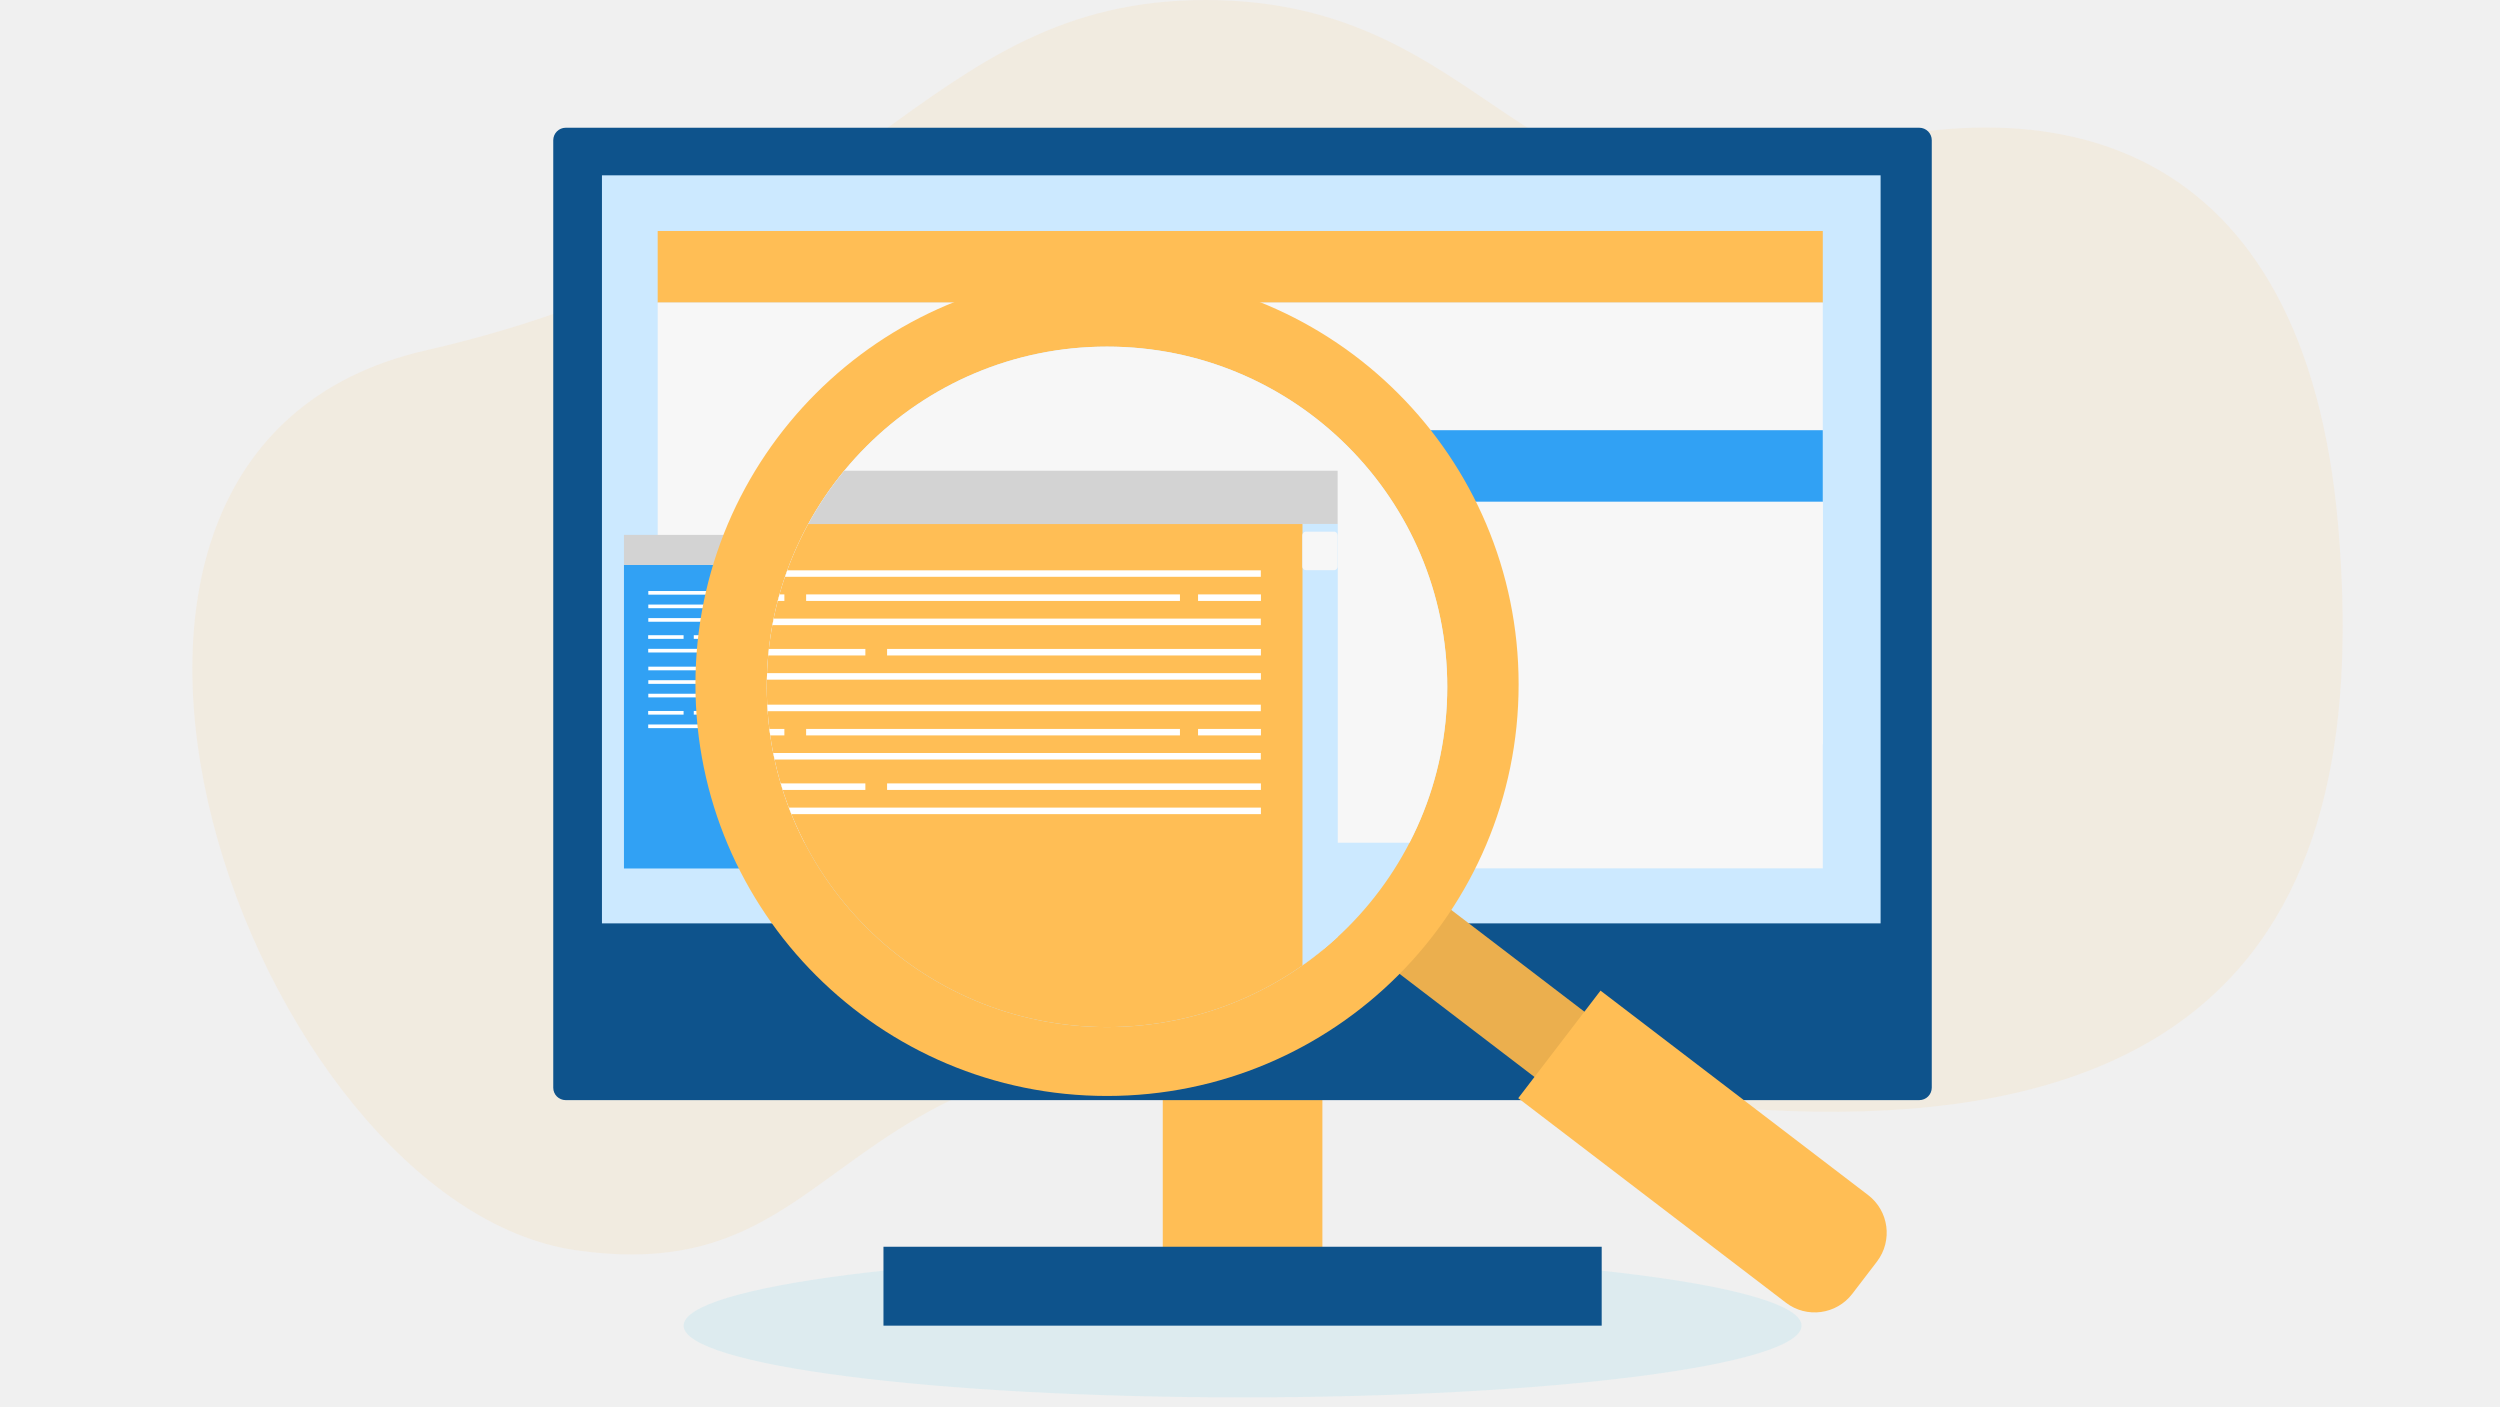
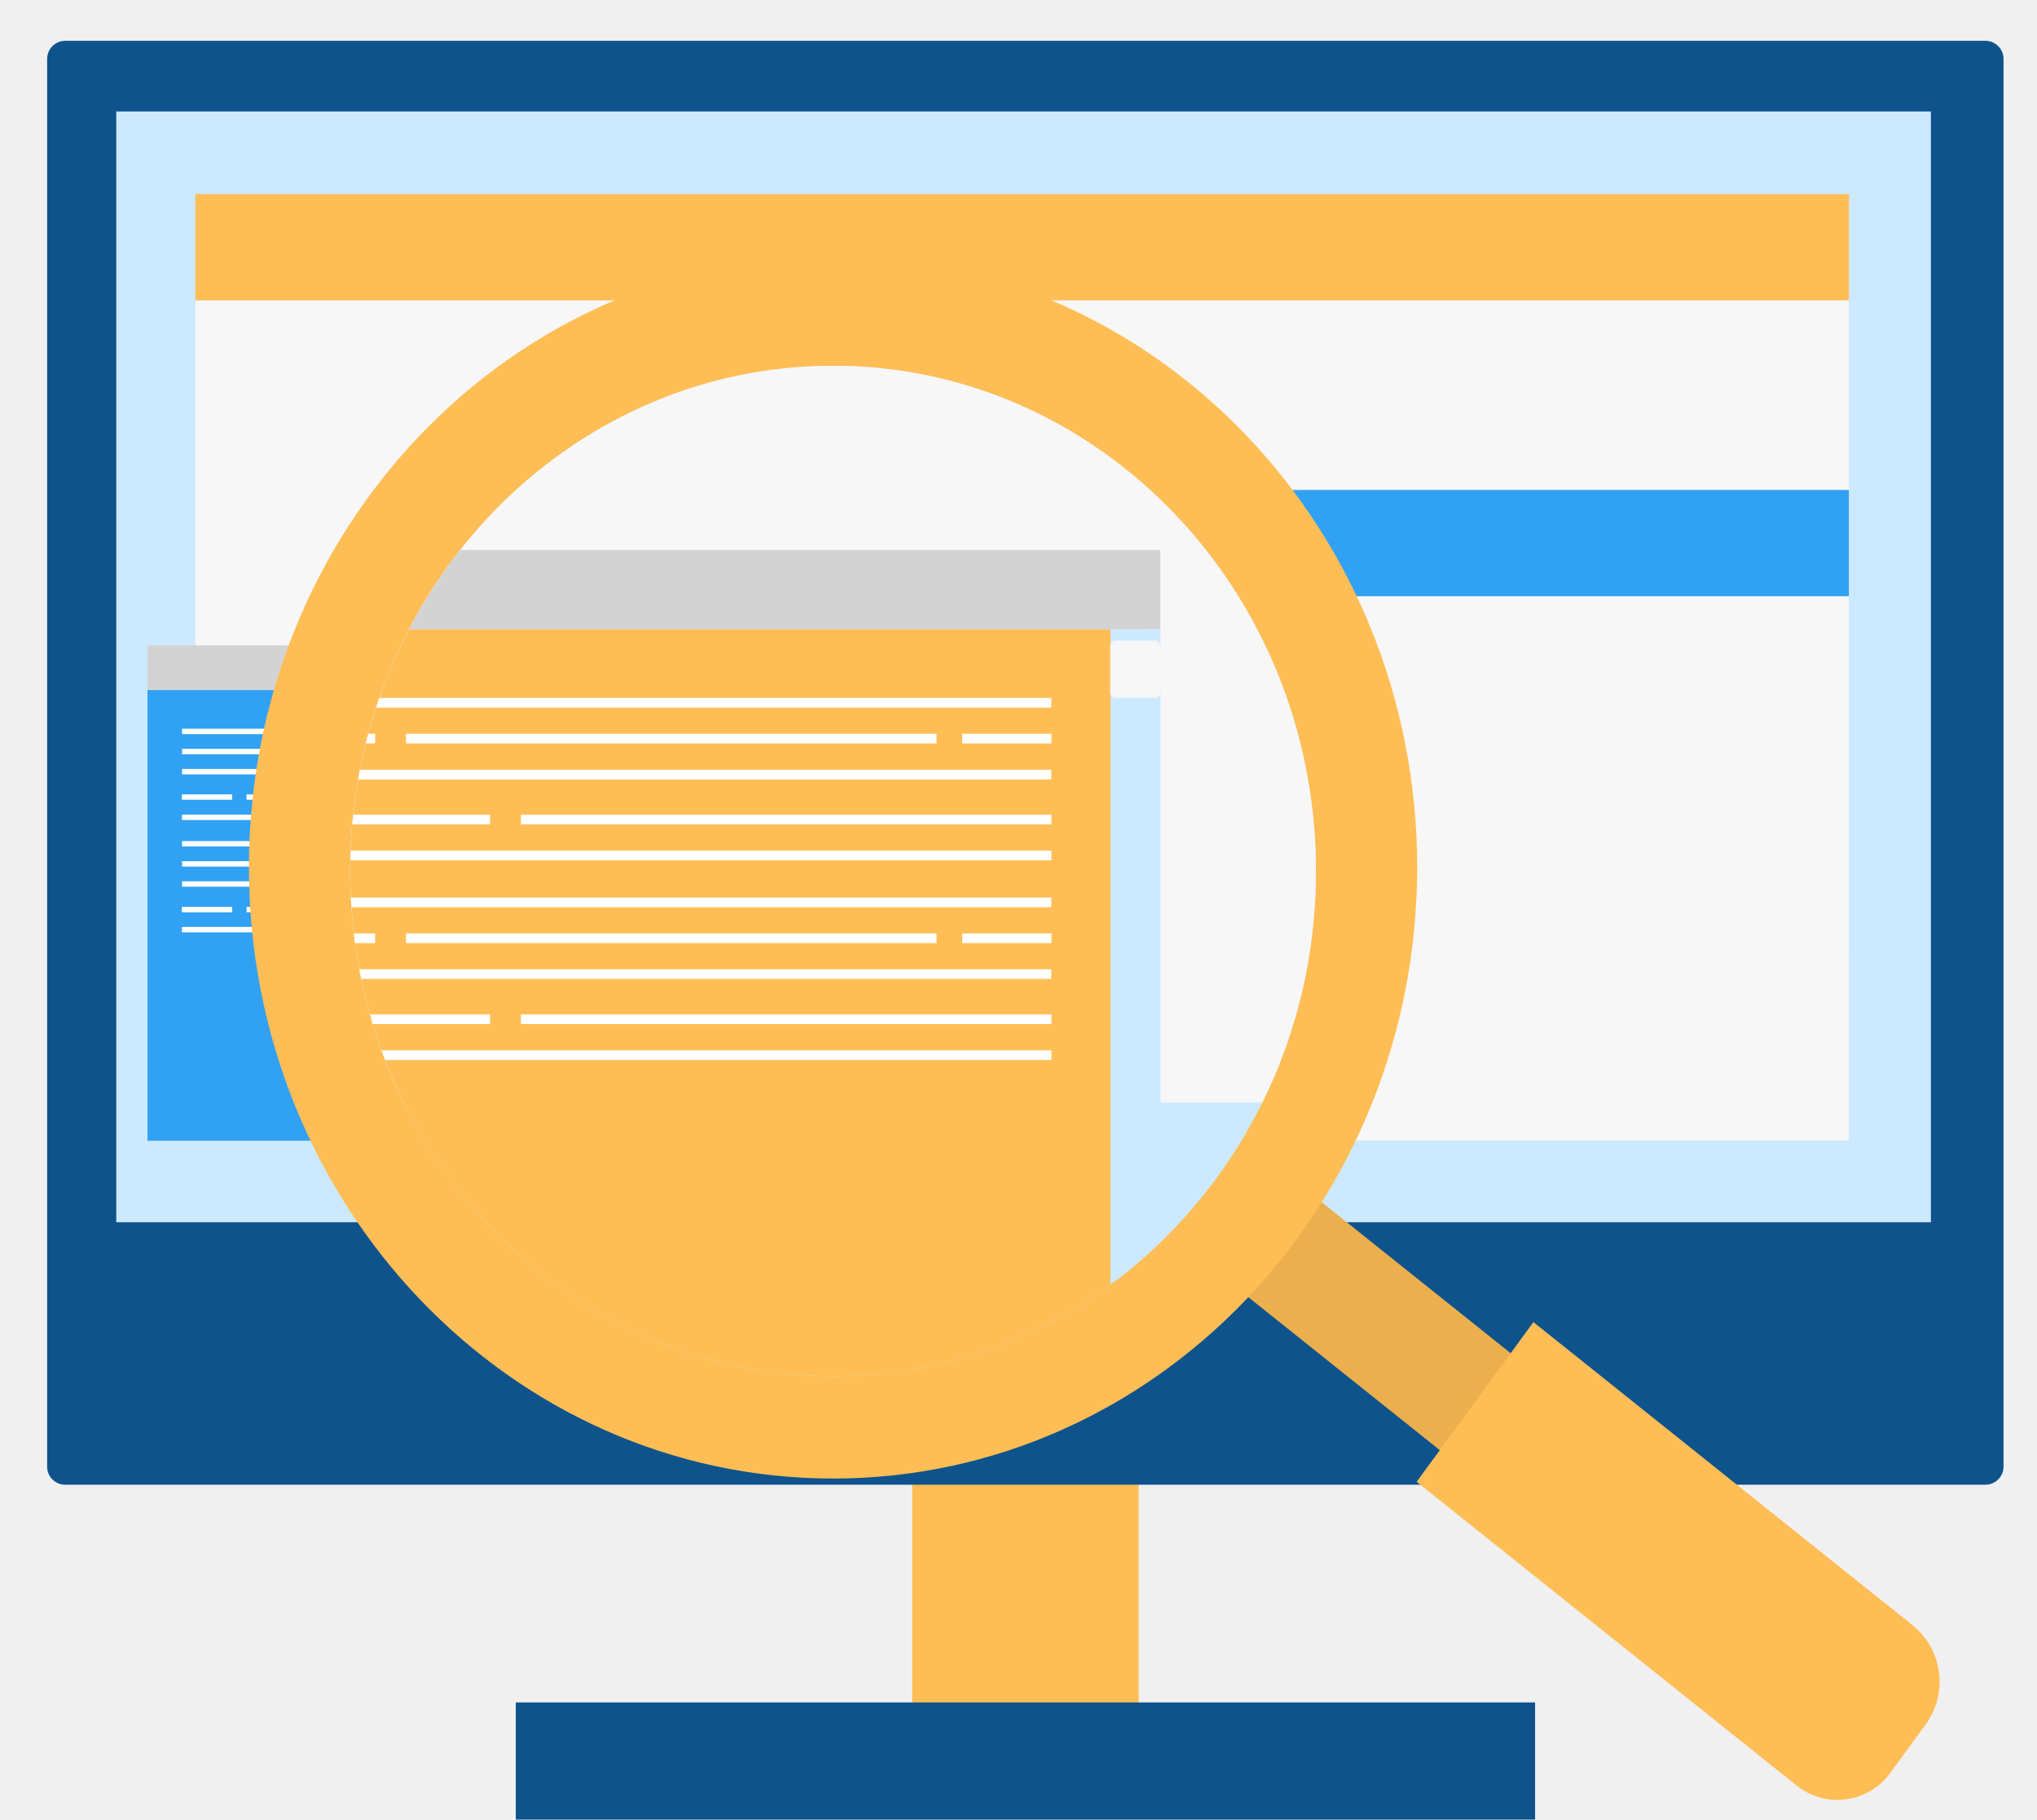
- <svg xmlns="http://www.w3.org/2000/svg" xmlns:xlink="http://www.w3.org/1999/xlink" version="1.1" id="Testing" x="0px" y="0px" viewBox="0 0 1920 1080" style="enable-background:new 0 0 1920 1080;" xml:space="preserve">
-   <style type="text/css">
- 	.st0{opacity:0.1;fill:#ffbe55;}
- 	.st1{opacity:0.1;fill:#34C3EA;}
- 	.st2{fill:#ffbe55;}
- 	.st3{fill:#0E538C;}
- 	.st4{fill:#163C47;}
- 	.st5{fill:#CCE9FF;}
- 	.st6{fill:#ffbe55;}
- 	.st7{fill:#F7F7F7;}
- 	.st8{fill:#31A1F4;}
- 	.st9{fill:#D3D3D3;}
- 	.st10{fill:#FFFFFF;}
- 	.st11{fill:#ADCFE0;}
- 	.st12{fill:#E9F8FF;}
- 	.st13{fill:#ffbe55;}
- 	.st14{opacity:8.000000e-02;}
- 	.st15{clip-path:url(#SVGID_2_);}
- </style>
-   <path class="st0" d="M326.9,269.1C668.7,190.9,705.3-0.1,926.2,0s245.8,192.7,450.1,124.6s394-16.3,419.4,279  s-77.9,530.7-630.4,424.2S690.9,996,442.4,960.2C193.9,924.5-14.9,347.3,326.9,269.1z" />
-   <ellipse class="st1" cx="954.3" cy="1018.1" rx="429.3" ry="55.1" />
-   <g>
-     <g>
-       <rect x="893" y="629.4" class="st2" width="122.6" height="372.4" />
-     </g>
-   </g>
-   <g>
-     <path class="st3" d="M434.5,844.9h1039.5c5.3,0,9.6-4.3,9.6-9.6V107.7c0-5.3-4.3-9.6-9.6-9.6H434.5c-5.3,0-9.6,4.3-9.6,9.6v727.7   C424.9,840.7,429.2,844.9,434.5,844.9z" />
-   </g>
-   <g>
-     <path class="st4" d="M920.1,781.5c0,18.9,15.3,34.2,34.2,34.2c18.9,0,34.2-15.3,34.2-34.2c0-18.9-15.3-34.1-34.2-34.1   C935.4,747.3,920.1,762.6,920.1,781.5z" />
-   </g>
-   <rect x="678.5" y="957.5" class="st3" width="551.6" height="60.6" />
-   <g>
-     <g>
-       <rect x="462.4" y="134.7" transform="matrix(-1 -1.224647e-16 1.224647e-16 -1 1906.7 843.8487)" class="st5" width="982" height="574.5" />
-     </g>
-     <rect x="505.1" y="177.4" class="st6" width="894.8" height="55" />
-     <rect x="505.1" y="232.4" class="st7" width="894.8" height="339.2" />
-     <rect x="479.2" y="433.9" class="st8" width="413.4" height="233.1" />
-     <rect x="479.2" y="410.8" class="st9" width="419.4" height="23.1" />
-     <g>
-       <g>
-         <rect x="668.8" y="464.3" class="st10" width="161.6" height="2.8" />
-         <g>
-           <rect x="497.9" y="453.9" class="st10" width="367.5" height="2.8" />
-           <rect x="497.9" y="464.3" class="st10" width="161.6" height="2.8" />
-           <rect x="838.2" y="464.3" class="st10" width="27.2" height="2.8" />
+ <svg xmlns="http://www.w3.org/2000/svg" width="381.68" height="341.03" viewBox="0 0 381.68 341.03">
+   <defs>
+     <clipPath id="clip-path">
+       <ellipse id="Ellipse_3" data-name="Ellipse 3" cx="90.474" cy="94.678" rx="90.474" ry="94.678" />
+     </clipPath>
+   </defs>
+   <g id="Gruppe_40" data-name="Gruppe 40" transform="translate(-386.667 -81)">
+     <g id="ChatbotTest" transform="translate(386.667 81)">
+       <path id="Pfad_1" data-name="Pfad 1" d="M189.128,89.712C268.123,63.642,276.582-.033,327.635,0s56.808,64.242,104.024,41.539,91.059-5.434,96.929,93.012-18,176.923-145.694,141.418-109.64,56.074-167.072,44.139C158.39,308.207,110.133,115.782,189.128,89.712Z" transform="translate(-147.716 0)" fill="none" opacity="0.1" />
+       <ellipse id="Ellipse_1" data-name="Ellipse 1" cx="148.644" cy="19.965" rx="148.644" ry="19.965" transform="translate(49.727 301.101)" fill="none" opacity="0.1" />
+       <g id="Gruppe_2" data-name="Gruppe 2" transform="translate(170.914 200.154)">
+         <g id="Gruppe_1" data-name="Gruppe 1">
+           <rect id="Rechteck_1" data-name="Rechteck 1" width="42.45" height="134.934" fill="#ffbe55" />
        </g>
      </g>
-       <g>
-         <rect x="532.8" y="487.9" transform="matrix(-1 -1.224647e-16 1.224647e-16 -1 1227.22 978.5401)" class="st10" width="161.6" height="2.8" />
-         <g>
-           <rect x="497.9" y="498.3" transform="matrix(-1 -1.224647e-16 1.224647e-16 -1 1363.224 999.412)" class="st10" width="367.5" height="2.8" />
-           <rect x="703.8" y="487.9" transform="matrix(-1 -1.224647e-16 1.224647e-16 -1 1569.137 978.5401)" class="st10" width="161.6" height="2.8" />
-           <rect x="497.9" y="487.9" transform="matrix(-1 -1.224647e-16 1.224647e-16 -1 1022.889 978.5401)" class="st10" width="27.2" height="2.8" />
+       <g id="Gruppe_3" data-name="Gruppe 3" transform="translate(8.835 7.645)">
+         <path id="Pfad_2" data-name="Pfad 2" d="M428.224,368.692H788.148a3.4,3.4,0,0,0,3.324-3.478V101.578a3.4,3.4,0,0,0-3.324-3.478H428.224a3.4,3.4,0,0,0-3.324,3.478V365.25A3.373,3.373,0,0,0,428.224,368.692Z" transform="translate(-424.9 -98.1)" fill="#0e538c" />
+       </g>
+       <g id="Gruppe_4" data-name="Gruppe 4" transform="translate(180.297 242.909)">
+         <path id="Pfad_3" data-name="Pfad 3" d="M920.1,759.755A11.852,11.852,0,1,0,931.942,747.4C925.4,747.363,920.1,752.907,920.1,759.755Z" transform="translate(-920.1 -747.4)" fill="#163c47" />
+       </g>
+       <rect id="Rechteck_2" data-name="Rechteck 2" width="190.99" height="21.958" transform="translate(96.644 319.036)" fill="#0e538c" />
+       <g id="Gruppe_15" data-name="Gruppe 15" transform="translate(21.785 20.888)">
+         <g id="Gruppe_5" data-name="Gruppe 5">
+           <rect id="Rechteck_3" data-name="Rechteck 3" width="340.015" height="208.162" transform="translate(340.015 208.162) rotate(180)" fill="#cce9ff" />
        </g>
-       </g>
-       <rect x="497.9" y="474.7" class="st10" width="367.5" height="2.8" />
-       <g>
-         <rect x="668.8" y="522.4" class="st10" width="161.6" height="2.8" />
-         <g>
-           <rect x="497.9" y="512" class="st10" width="367.5" height="2.8" />
-           <rect x="497.9" y="522.4" class="st10" width="161.6" height="2.8" />
-           <rect x="838.2" y="522.4" class="st10" width="27.2" height="2.8" />
-         </g>
-       </g>
-       <g>
-         <rect x="532.8" y="545.9" transform="matrix(-1 -1.224647e-16 1.224647e-16 -1 1227.22 1094.73)" class="st10" width="161.6" height="2.8" />
-         <g>
-           <rect x="497.9" y="556.4" transform="matrix(-1 -1.224647e-16 1.224647e-16 -1 1363.224 1115.602)" class="st10" width="367.5" height="2.8" />
-           <rect x="703.8" y="545.9" transform="matrix(-1 -1.224647e-16 1.224647e-16 -1 1569.137 1094.73)" class="st10" width="161.6" height="2.8" />
-           <rect x="497.9" y="545.9" transform="matrix(-1 -1.224647e-16 1.224647e-16 -1 1022.889 1094.73)" class="st10" width="27.2" height="2.8" />
-         </g>
-       </g>
-       <rect x="497.9" y="532.8" class="st10" width="367.5" height="2.8" />
-     </g>
-     <rect x="883.3" y="433.9" class="st11" width="15.2" height="233.1" />
-     <rect x="929.3" y="330.4" class="st8" width="470.6" height="55" />
-     <rect x="929.3" y="385.4" class="st7" width="470.6" height="281.5" />
-     <path class="st12" d="M895.7,437.2h-9.6c-1.6,0-2.8,1.3-2.8,2.8v11.1c0,1.6,1.3,2.8,2.8,2.8h9.6c1.6,0,2.8-1.3,2.8-2.8V440   C898.6,438.5,897.3,437.2,895.7,437.2z" />
-   </g>
-   <g>
-     <g>
-       <rect x="1117.5" y="683.4" transform="matrix(0.6072 -0.7946 0.7946 0.6072 -156.4399 1213.498)" class="st13" width="63.1" height="163.1" />
-       <rect x="1117.5" y="683.4" transform="matrix(0.6072 -0.7946 0.7946 0.6072 -156.4399 1213.498)" class="st14" width="63.1" height="163.1" />
-       <path class="st13" d="M1441.5,968.9l-18.9,24.7c-12.2,16-35.1,19.1-51.1,6.8l-205.5-157l63.2-82.6l205.5,157    C1450.7,930,1453.7,952.9,1441.5,968.9z" />
-     </g>
-     <circle class="st13" cx="850.2" cy="525.6" r="316.1" />
-     <g>
-       <defs>
-         <circle id="SVGID_1_" cx="850.2" cy="527.5" r="261.3" />
-       </defs>
-       <clipPath id="SVGID_2_">
-         <use xlink:href="#SVGID_1_" style="overflow:visible;" />
-       </clipPath>
-       <g class="st15">
-         <g>
-           <rect x="252.2" y="209.9" transform="matrix(-1 -1.224647e-16 1.224647e-16 -1 1569.137 1101.565)" class="st5" width="1064.7" height="681.8" />
-         </g>
-         <rect x="298.6" y="204.9" class="st7" width="970.1" height="442.3" />
-         <rect x="282.1" y="402.4" class="st6" width="734.6" height="414.1" />
-         <rect x="282.1" y="361.5" class="st9" width="745.2" height="41" />
-         <g>
-           <g>
-             <rect x="619.1" y="456.5" class="st10" width="287.1" height="5" />
-             <g>
-               <rect x="315.3" y="438" class="st10" width="653" height="5" />
-               <rect x="315.3" y="456.5" class="st10" width="287.1" height="5" />
-               <rect x="920.1" y="456.5" class="st10" width="48.3" height="5" />
+         <rect id="Rechteck_4" data-name="Rechteck 4" width="309.822" height="19.928" transform="translate(14.819 15.49)" fill="#ffbe55" />
+         <rect id="Rechteck_5" data-name="Rechteck 5" width="309.822" height="122.904" transform="translate(14.819 35.419)" fill="#f7f7f7" />
+         <rect id="Rechteck_6" data-name="Rechteck 6" width="143.139" height="84.46" transform="translate(5.851 108.429)" fill="#31a1f4" />
+         <rect id="Rechteck_7" data-name="Rechteck 7" width="145.216" height="8.37" transform="translate(5.851 100.059)" fill="#d3d3d3" />
+         <g id="Gruppe_14" data-name="Gruppe 14" transform="translate(12.288 115.676)">
+           <g id="Gruppe_7" data-name="Gruppe 7" transform="translate(0.038)">
+             <rect id="Rechteck_8" data-name="Rechteck 8" width="55.954" height="1.015" transform="translate(59.174 3.768)" fill="#fff" />
+             <g id="Gruppe_6" data-name="Gruppe 6">
+               <rect id="Rechteck_9" data-name="Rechteck 9" width="127.246" height="1.015" fill="#fff" />
+               <rect id="Rechteck_10" data-name="Rechteck 10" width="55.954" height="1.015" transform="translate(0 3.768)" fill="#fff" />
+               <rect id="Rechteck_11" data-name="Rechteck 11" width="9.418" height="1.015" transform="translate(117.828 3.768)" fill="#fff" />
            </g>
          </g>
-           <g>
-             <rect x="377.4" y="498.4" transform="matrix(-1 -1.224647e-16 1.224647e-16 -1 1042.002 1001.78)" class="st10" width="287.1" height="5" />
-             <g>
-               <rect x="315.3" y="516.9" transform="matrix(-1 -1.224647e-16 1.224647e-16 -1 1283.677 1038.869)" class="st10" width="653" height="5" />
-               <rect x="681.2" y="498.4" transform="matrix(-1 -1.224647e-16 1.224647e-16 -1 1649.578 1001.78)" class="st10" width="287.1" height="5" />
-               <rect x="315.3" y="498.4" transform="matrix(-1 -1.224647e-16 1.224647e-16 -1 678.9128 1001.78)" class="st10" width="48.3" height="5" />
+           <g id="Gruppe_9" data-name="Gruppe 9" transform="translate(0 12.298)">
+             <rect id="Rechteck_12" data-name="Rechteck 12" width="55.954" height="1.015" transform="translate(68.083 1.015) rotate(180)" fill="#fff" />
+             <g id="Gruppe_8" data-name="Gruppe 8" transform="translate(0 0)">
+               <rect id="Rechteck_13" data-name="Rechteck 13" width="127.246" height="1.015" transform="translate(127.258 4.809) rotate(180)" fill="#fff" />
+               <rect id="Rechteck_14" data-name="Rechteck 14" width="55.954" height="1.015" transform="translate(127.262 1.015) rotate(180)" fill="#fff" />
+               <rect id="Rechteck_15" data-name="Rechteck 15" width="9.418" height="1.015" transform="translate(9.418 1.015) rotate(180)" fill="#fff" />
            </g>
          </g>
-           <rect x="315.3" y="475.1" class="st10" width="653" height="5" />
-           <g>
-             <rect x="619.1" y="559.8" class="st10" width="287.1" height="5" />
-             <g>
-               <rect x="315.3" y="541.2" class="st10" width="653" height="5" />
-               <rect x="315.3" y="559.8" class="st10" width="287.1" height="5" />
-               <rect x="920.1" y="559.8" class="st10" width="48.3" height="5" />
+           <rect id="Rechteck_16" data-name="Rechteck 16" width="127.246" height="1.015" transform="translate(0.038 7.537)" fill="#fff" />
+           <g id="Gruppe_11" data-name="Gruppe 11" transform="translate(0.038 21.052)">
+             <rect id="Rechteck_17" data-name="Rechteck 17" width="55.954" height="1.015" transform="translate(59.174 3.768)" fill="#fff" />
+             <g id="Gruppe_10" data-name="Gruppe 10">
+               <rect id="Rechteck_18" data-name="Rechteck 18" width="127.246" height="1.015" fill="#fff" />
+               <rect id="Rechteck_19" data-name="Rechteck 19" width="55.954" height="1.015" transform="translate(0 3.768)" fill="#fff" />
+               <rect id="Rechteck_20" data-name="Rechteck 20" width="9.418" height="1.015" transform="translate(117.828 3.768)" fill="#fff" />
            </g>
          </g>
-           <g>
-             <rect x="377.4" y="601.6" transform="matrix(-1 -1.224647e-16 1.224647e-16 -1 1042.002 1208.247)" class="st10" width="287.1" height="5" />
-             <g>
-               <rect x="315.3" y="620.1" transform="matrix(-1 -1.224647e-16 1.224647e-16 -1 1283.677 1245.335)" class="st10" width="653" height="5" />
-               <rect x="681.2" y="601.6" transform="matrix(-1 -1.224647e-16 1.224647e-16 -1 1649.578 1208.247)" class="st10" width="287.1" height="5" />
-               <rect x="315.3" y="601.6" transform="matrix(-1 -1.224647e-16 1.224647e-16 -1 678.9128 1208.247)" class="st10" width="48.3" height="5" />
+           <g id="Gruppe_13" data-name="Gruppe 13" transform="translate(0 33.382)">
+             <rect id="Rechteck_21" data-name="Rechteck 21" width="55.954" height="1.015" transform="translate(68.083 1.015) rotate(180)" fill="#fff" />
+             <g id="Gruppe_12" data-name="Gruppe 12" transform="translate(0 0)">
+               <rect id="Rechteck_22" data-name="Rechteck 22" width="127.246" height="1.015" transform="translate(127.258 4.773) rotate(180)" fill="#fff" />
+               <rect id="Rechteck_23" data-name="Rechteck 23" width="55.954" height="1.015" transform="translate(127.262 1.015) rotate(180)" fill="#fff" />
+               <rect id="Rechteck_24" data-name="Rechteck 24" width="9.418" height="1.015" transform="translate(9.418 1.015) rotate(180)" fill="#fff" />
            </g>
          </g>
-           <rect x="315.3" y="578.3" class="st10" width="653" height="5" />
+           <rect id="Rechteck_25" data-name="Rechteck 25" width="127.246" height="1.015" transform="translate(0.038 28.588)" fill="#fff" />
        </g>
-         <rect x="1000.3" y="402.4" class="st5" width="27.1" height="414.1" />
-         <path class="st7" d="M1024.5,408.3h-21.5c-1.6,0-2.8,1.3-2.8,2.8v24c0,1.6,1.3,2.8,2.8,2.8h21.5c1.6,0,2.8-1.3,2.8-2.8v-24     C1027.3,409.6,1026.1,408.3,1024.5,408.3z" />
+         <rect id="Rechteck_26" data-name="Rechteck 26" width="5.263" height="84.46" transform="translate(145.77 108.429)" fill="#adcfe0" />
+         <rect id="Rechteck_27" data-name="Rechteck 27" width="162.944" height="19.928" transform="translate(161.697 70.928)" fill="#31a1f4" />
+         <rect id="Rechteck_28" data-name="Rechteck 28" width="162.944" height="101.997" transform="translate(161.697 90.856)" fill="#f7f7f7" />
+         <path id="Pfad_4" data-name="Pfad 4" d="M887.594,437.2H884.27a.991.991,0,0,0-.969,1.015v4.022a.991.991,0,0,0,.969,1.015h3.324a.991.991,0,0,0,.969-1.015v-4.022A.97.97,0,0,0,887.594,437.2Z" transform="translate(-737.53 -327.575)" fill="#e9f8ff" />
+       </g>
+       <g id="Gruppe_29" data-name="Gruppe 29" transform="translate(46.645 48.009)">
+         <g id="Gruppe_16" data-name="Gruppe 16" transform="translate(136.821 174.23)">
+           <path id="Pfad_17" data-name="Pfad 17" d="M36.854,31.048l22.489-.49L58.078,88l-22.489.49Z" transform="matrix(0.607, -0.795, 0.795, 0.607, 0, 28.599)" fill="#ffbe55" />
+           <path id="Pfad_18" data-name="Pfad 18" d="M36.854,31.048l22.489-.49L58.078,88l-22.489.49Z" transform="matrix(0.607, -0.795, 0.795, 0.607, 0, 28.599)" opacity="0.08" />
+           <path id="Pfad_5" data-name="Pfad 5" d="M1261.391,836.2l-6.544,8.95a12.228,12.228,0,0,1-17.693,2.464L1166,790.729l21.883-29.929,71.154,56.887A13.626,13.626,0,0,1,1261.391,836.2Z" transform="translate(-1084.027 -735.275)" fill="#ffbe55" />
+         </g>
+         <ellipse id="Ellipse_2" data-name="Ellipse 2" cx="109.449" cy="114.534" rx="109.449" ry="114.534" fill="#ffbe55" />
+         <g id="Gruppe_28" data-name="Gruppe 28" transform="translate(18.974 20.544)">
+           <g id="Gruppe_27" data-name="Gruppe 27" clip-path="url(#clip-path)">
+             <g id="Gruppe_17" data-name="Gruppe 17" transform="translate(-116.569 -20.412)">
+               <rect id="Rechteck_31" data-name="Rechteck 31" width="368.65" height="247.04" transform="translate(368.65 247.04) rotate(180)" fill="#cce9ff" />
+             </g>
+             <rect id="Rechteck_32" data-name="Rechteck 32" width="335.895" height="160.261" transform="translate(-100.516 -22.211)" fill="#f7f7f7" />
+             <rect id="Rechteck_33" data-name="Rechteck 33" width="254.353" height="150.043" transform="translate(-106.229 49.35)" fill="#ffbe55" />
+             <rect id="Rechteck_34" data-name="Rechteck 34" width="258.024" height="14.856" transform="translate(-106.229 34.531)" fill="#d3d3d3" />
+             <g id="Gruppe_26" data-name="Gruppe 26" transform="translate(-94.733 62.249)">
+               <g id="Gruppe_19" data-name="Gruppe 19">
+                 <rect id="Rechteck_35" data-name="Rechteck 35" width="99.408" height="1.812" transform="translate(105.19 6.703)" fill="#fff" />
+                 <g id="Gruppe_18" data-name="Gruppe 18">
+                   <rect id="Rechteck_36" data-name="Rechteck 36" width="226.1" height="1.812" fill="#fff" />
+                   <rect id="Rechteck_37" data-name="Rechteck 37" width="99.408" height="1.812" transform="translate(0 6.703)" fill="#fff" />
+                   <rect id="Rechteck_38" data-name="Rechteck 38" width="16.724" height="1.812" transform="translate(209.41 6.703)" fill="#fff" />
+                 </g>
+               </g>
+               <g id="Gruppe_21" data-name="Gruppe 21" transform="translate(0.004 21.878)">
+                 <rect id="Rechteck_39" data-name="Rechteck 39" width="99.408" height="1.812" transform="translate(120.941 1.812) rotate(180)" fill="#fff" />
+                 <g id="Gruppe_20" data-name="Gruppe 20">
+                   <rect id="Rechteck_40" data-name="Rechteck 40" width="226.1" height="1.812" transform="translate(226.122 8.547) rotate(180)" fill="#fff" />
+                   <rect id="Rechteck_41" data-name="Rechteck 41" width="99.408" height="1.812" transform="translate(226.122 1.812) rotate(180)" fill="#fff" />
+                   <rect id="Rechteck_42" data-name="Rechteck 42" width="16.724" height="1.812" transform="translate(16.724 1.812) rotate(180)" fill="#fff" />
+                 </g>
+               </g>
+               <rect id="Rechteck_43" data-name="Rechteck 43" width="226.1" height="1.812" transform="translate(0 13.443)" fill="#fff" />
+               <g id="Gruppe_23" data-name="Gruppe 23" transform="translate(0 37.393)">
+                 <rect id="Rechteck_44" data-name="Rechteck 44" width="99.408" height="1.812" transform="translate(105.19 6.739)" fill="#fff" />
+                 <g id="Gruppe_22" data-name="Gruppe 22">
+                   <rect id="Rechteck_45" data-name="Rechteck 45" width="226.1" height="1.812" fill="#fff" />
+                   <rect id="Rechteck_46" data-name="Rechteck 46" width="99.408" height="1.812" transform="translate(0 6.739)" fill="#fff" />
+                   <rect id="Rechteck_47" data-name="Rechteck 47" width="16.724" height="1.812" transform="translate(209.41 6.739)" fill="#fff" />
+                 </g>
+               </g>
+               <g id="Gruppe_25" data-name="Gruppe 25" transform="translate(0.004 59.295)">
+                 <rect id="Rechteck_48" data-name="Rechteck 48" width="99.408" height="1.812" transform="translate(120.941 1.812) rotate(180)" fill="#fff" />
+                 <g id="Gruppe_24" data-name="Gruppe 24">
+                   <rect id="Rechteck_49" data-name="Rechteck 49" width="226.1" height="1.812" transform="translate(226.122 8.547) rotate(180)" fill="#fff" />
+                   <rect id="Rechteck_50" data-name="Rechteck 50" width="99.408" height="1.812" transform="translate(226.122 1.812) rotate(180)" fill="#fff" />
+                   <rect id="Rechteck_51" data-name="Rechteck 51" width="16.724" height="1.812" transform="translate(16.724 1.812) rotate(180)" fill="#fff" />
+                 </g>
+               </g>
+               <rect id="Rechteck_52" data-name="Rechteck 52" width="226.1" height="1.812" transform="translate(0 50.836)" fill="#fff" />
+             </g>
+             <rect id="Rechteck_53" data-name="Rechteck 53" width="9.383" height="150.043" transform="translate(142.446 49.35)" fill="#cce9ff" />
+             <path id="Pfad_6" data-name="Pfad 6" d="M1008.614,408.3h-7.444a.991.991,0,0,0-.97,1.015v8.7a.991.991,0,0,0,.97,1.015h7.444a.991.991,0,0,0,.97-1.015v-8.7A.991.991,0,0,0,1008.614,408.3Z" transform="translate(-857.789 -356.812)" fill="#f7f7f7" />
+           </g>
+         </g>
      </g>
    </g>
  </g>
</svg>
